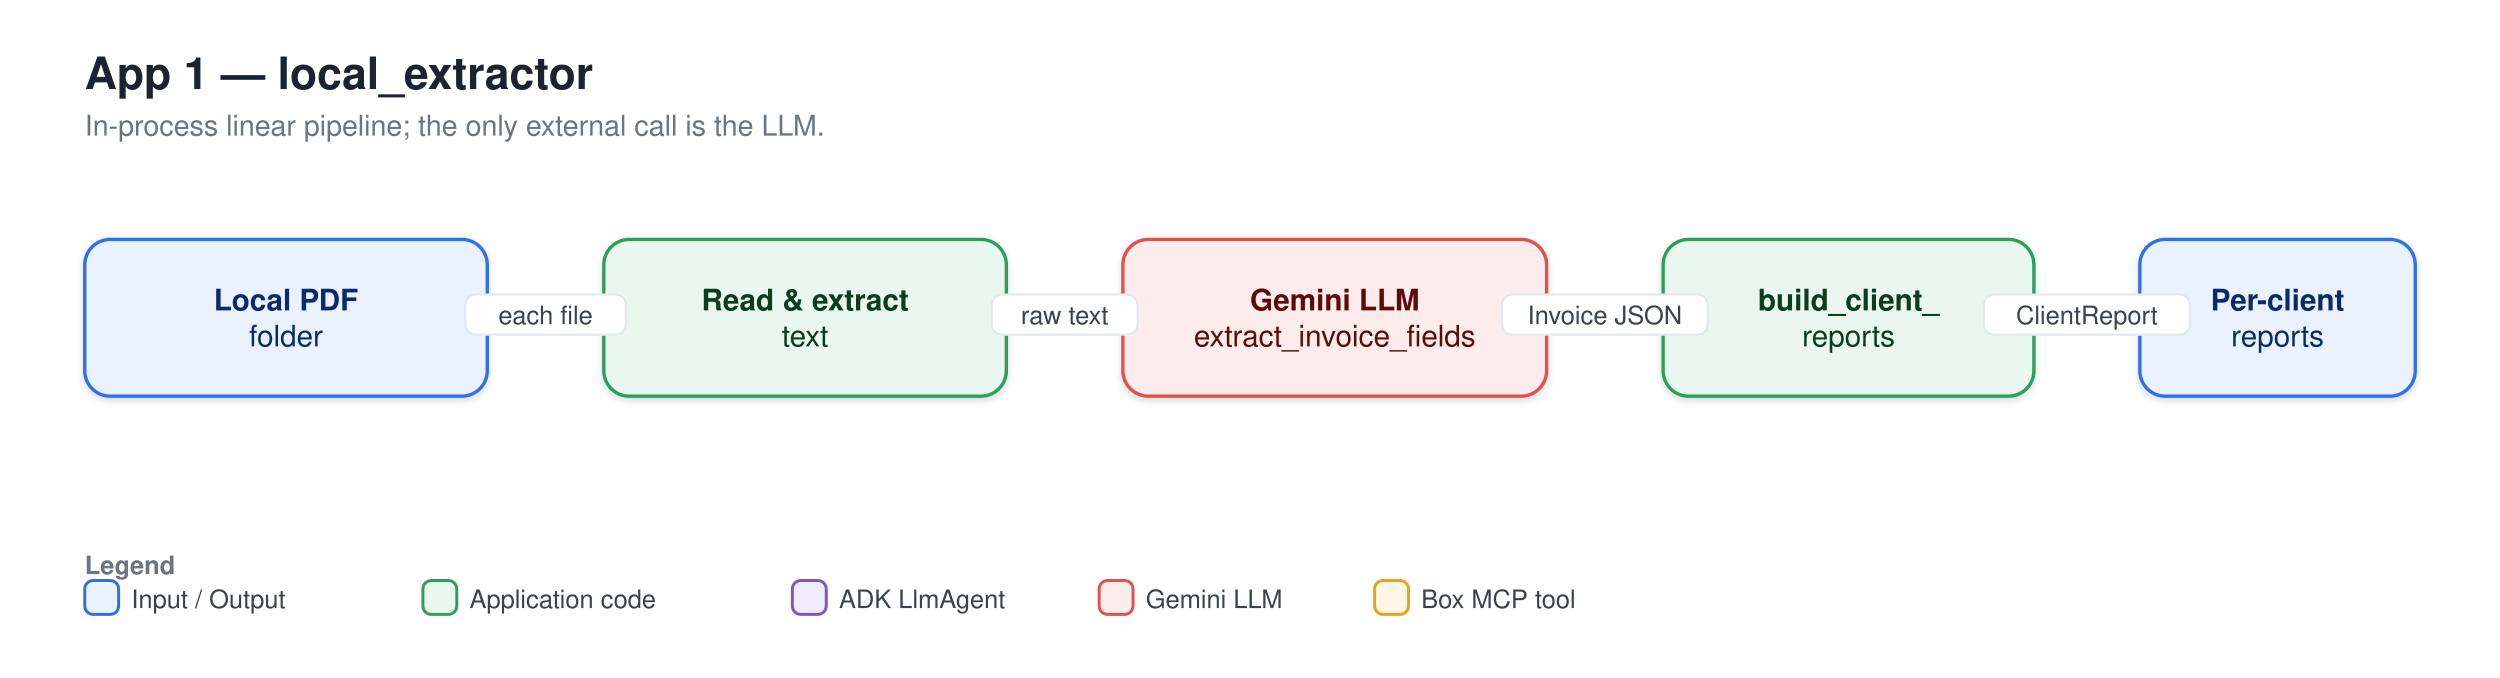
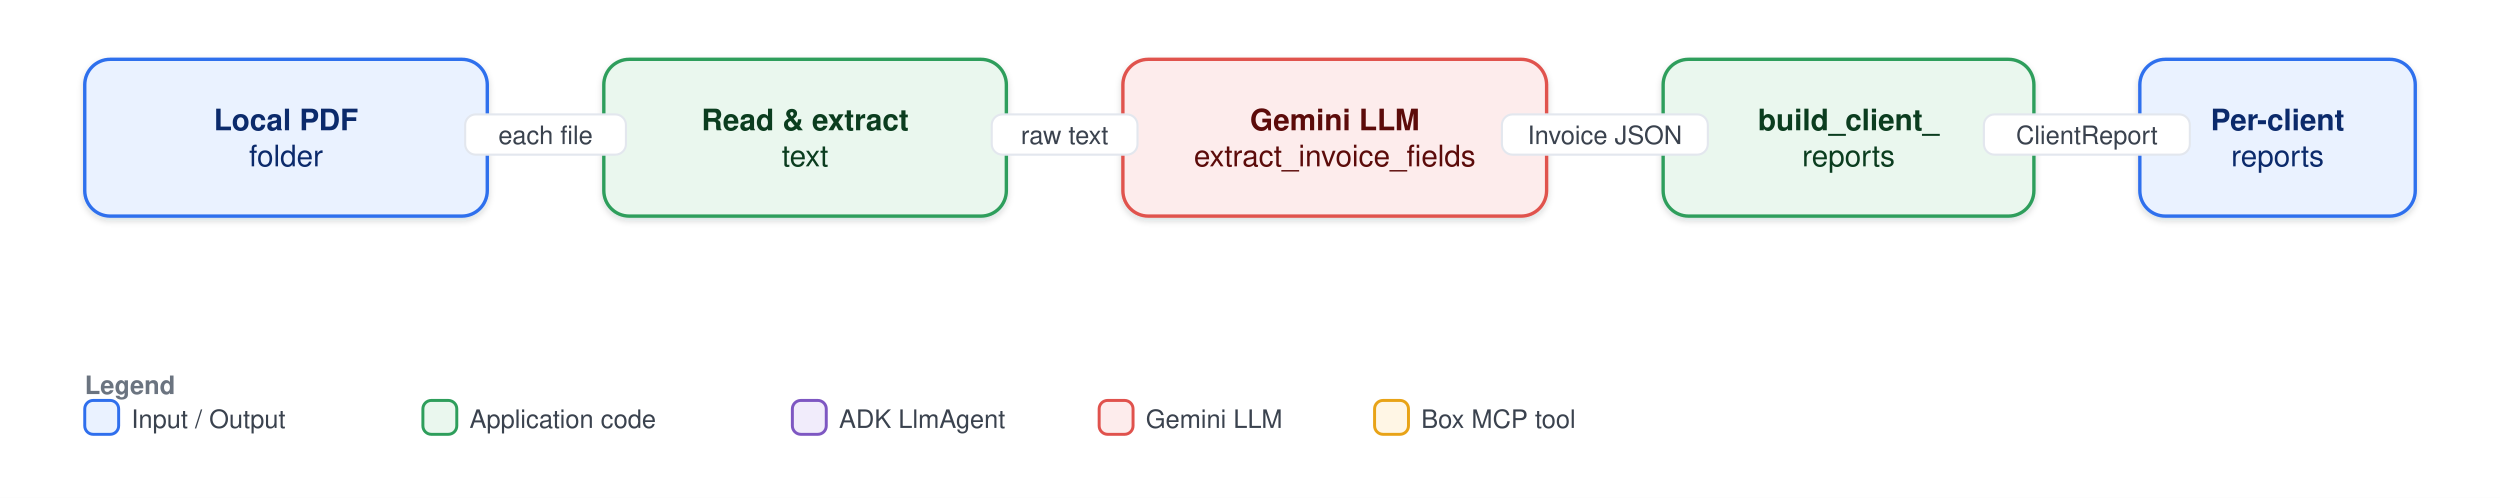
- <svg xmlns="http://www.w3.org/2000/svg" width="1180" height="320" viewBox="0 0 1180 320" font-family="'Helvetica Neue', Helvetica, Arial, sans-serif">
-   <rect width="1180" height="320" fill="#FFFFFF" />
+ <svg xmlns="http://www.w3.org/2000/svg" width="1180" height="235" viewBox="0 0 1180 235" font-family="'Helvetica Neue', Helvetica, Arial, sans-serif">
+   <rect width="1180" height="235" fill="#FFFFFF" />
  <defs>
    <marker id="ah" markerWidth="11" markerHeight="11" refX="8" refY="3.2" orient="auto" markerUnits="userSpaceOnUse">
      <path d="M0,0 L8,3.2 L0,6.4 Z" fill="#5A6472" />
    </marker>
    <marker id="ahs" markerWidth="11" markerHeight="11" refX="0" refY="3.2" orient="auto" markerUnits="userSpaceOnUse">
      <path d="M8,0 L0,3.2 L8,6.4 Z" fill="#5A6472" />
    </marker>
    <filter id="ds" x="-20%" y="-20%" width="140%" height="140%">
      <feDropShadow dx="0" dy="1.5" stdDeviation="1.6" flood-color="#1B2330" flood-opacity="0.16" />
    </filter>
  </defs>
-   <text x="40" y="42" font-family="'Helvetica Neue', Helvetica, Arial, sans-serif" font-size="21" font-weight="700" fill="#1B2330" text-anchor="start">App 1 — local_extractor</text>
-   <text x="40" y="64" font-family="'Helvetica Neue', Helvetica, Arial, sans-serif" font-size="13.5" font-weight="400" fill="#6B7480" text-anchor="start">In-process linear pipeline; the only external call is the LLM.</text>
-   <rect x="40" y="113" width="190" height="74" rx="12" ry="12" fill="#EAF2FF" stroke="#2F6FED" stroke-width="1.6" filter="url(#ds)" />
-   <text x="135.0" y="146.5" font-family="'Helvetica Neue', Helvetica, Arial, sans-serif" font-size="14" font-weight="600" fill="#0B2A6B" text-anchor="middle">Local PDF</text>
-   <text x="135.0" y="163.5" font-family="'Helvetica Neue', Helvetica, Arial, sans-serif" font-size="14" font-weight="400" fill="#0B2A6B" text-anchor="middle">folder</text>
-   <rect x="285" y="113" width="190" height="74" rx="12" ry="12" fill="#EAF7EE" stroke="#2E9E5B" stroke-width="1.6" filter="url(#ds)" />
-   <text x="380.0" y="146.5" font-family="'Helvetica Neue', Helvetica, Arial, sans-serif" font-size="14" font-weight="600" fill="#0B3D1F" text-anchor="middle">Read &amp; extract</text>
-   <text x="380.0" y="163.5" font-family="'Helvetica Neue', Helvetica, Arial, sans-serif" font-size="14" font-weight="400" fill="#0B3D1F" text-anchor="middle">text</text>
-   <rect x="530" y="113" width="200" height="74" rx="12" ry="12" fill="#FDECEC" stroke="#E0524D" stroke-width="1.6" filter="url(#ds)" />
-   <text x="630.0" y="146.5" font-family="'Helvetica Neue', Helvetica, Arial, sans-serif" font-size="14" font-weight="600" fill="#5C0B0A" text-anchor="middle">Gemini LLM</text>
-   <text x="630.0" y="163.5" font-family="'Helvetica Neue', Helvetica, Arial, sans-serif" font-size="14" font-weight="400" fill="#5C0B0A" text-anchor="middle">extract_invoice_fields</text>
-   <rect x="785" y="113" width="175" height="74" rx="12" ry="12" fill="#EAF7EE" stroke="#2E9E5B" stroke-width="1.6" filter="url(#ds)" />
-   <text x="872.5" y="146.5" font-family="'Helvetica Neue', Helvetica, Arial, sans-serif" font-size="14" font-weight="600" fill="#0B3D1F" text-anchor="middle">build_client_</text>
-   <text x="872.5" y="163.5" font-family="'Helvetica Neue', Helvetica, Arial, sans-serif" font-size="14" font-weight="400" fill="#0B3D1F" text-anchor="middle">reports</text>
-   <rect x="1010" y="113" width="130" height="74" rx="12" ry="12" fill="#EAF2FF" stroke="#2F6FED" stroke-width="1.6" filter="url(#ds)" />
-   <text x="1075.0" y="146.5" font-family="'Helvetica Neue', Helvetica, Arial, sans-serif" font-size="14" font-weight="600" fill="#0B2A6B" text-anchor="middle">Per-client</text>
-   <text x="1075.0" y="163.5" font-family="'Helvetica Neue', Helvetica, Arial, sans-serif" font-size="14" font-weight="400" fill="#0B2A6B" text-anchor="middle">reports</text>
-   <line x1="230" y1="150.0" x2="285" y2="150.0" stroke="#5A6472" stroke-width="1.8" marker-end="url(#ah)" />
-   <rect x="219.55" y="139.0" width="75.9" height="19" rx="5" fill="#FFFFFF" stroke="#E3E7EE" stroke-width="1" />
-   <text x="257.5" y="153.0" font-family="'Helvetica Neue', Helvetica, Arial, sans-serif" font-size="12" font-weight="400" fill="#3A424E" text-anchor="middle">each file</text>
-   <line x1="475" y1="150.0" x2="530" y2="150.0" stroke="#5A6472" stroke-width="1.8" marker-end="url(#ah)" />
-   <rect x="468.1" y="139.0" width="68.8" height="19" rx="5" fill="#FFFFFF" stroke="#E3E7EE" stroke-width="1" />
-   <text x="502.5" y="153.0" font-family="'Helvetica Neue', Helvetica, Arial, sans-serif" font-size="12" font-weight="400" fill="#3A424E" text-anchor="middle">raw text</text>
-   <line x1="730" y1="150.0" x2="785" y2="150.0" stroke="#5A6472" stroke-width="1.8" marker-end="url(#ah)" />
-   <rect x="708.9" y="139.0" width="97.2" height="19" rx="5" fill="#FFFFFF" stroke="#E3E7EE" stroke-width="1" />
-   <text x="757.5" y="153.0" font-family="'Helvetica Neue', Helvetica, Arial, sans-serif" font-size="12" font-weight="400" fill="#3A424E" text-anchor="middle">Invoice JSON</text>
-   <line x1="960" y1="150.0" x2="1010" y2="150.0" stroke="#5A6472" stroke-width="1.8" marker-end="url(#ah)" />
-   <rect x="936.4" y="139.0" width="97.2" height="19" rx="5" fill="#FFFFFF" stroke="#E3E7EE" stroke-width="1" />
-   <text x="985.0" y="153.0" font-family="'Helvetica Neue', Helvetica, Arial, sans-serif" font-size="12" font-weight="400" fill="#3A424E" text-anchor="middle">ClientReport</text>
-   <text x="40" y="271" font-family="'Helvetica Neue', Helvetica, Arial, sans-serif" font-size="12" font-weight="600" fill="#6B7480" text-anchor="start">Legend</text>
-   <rect x="40" y="274" width="16" height="16" rx="4" ry="4" fill="#EAF2FF" stroke="#2F6FED" stroke-width="1.4" />
-   <text x="62" y="287" font-family="'Helvetica Neue', Helvetica, Arial, sans-serif" font-size="12" font-weight="400" fill="#3A424E" text-anchor="start">Input / Output</text>
-   <rect x="199.6" y="274" width="16" height="16" rx="4" ry="4" fill="#EAF7EE" stroke="#2E9E5B" stroke-width="1.4" />
-   <text x="221.6" y="287" font-family="'Helvetica Neue', Helvetica, Arial, sans-serif" font-size="12" font-weight="400" fill="#3A424E" text-anchor="start">Application code</text>
-   <rect x="374.0" y="274" width="16" height="16" rx="4" ry="4" fill="#F1ECFB" stroke="#7E57C2" stroke-width="1.4" />
-   <text x="396.0" y="287" font-family="'Helvetica Neue', Helvetica, Arial, sans-serif" font-size="12" font-weight="400" fill="#3A424E" text-anchor="start">ADK LlmAgent</text>
-   <rect x="518.8" y="274" width="16" height="16" rx="4" ry="4" fill="#FDECEC" stroke="#E0524D" stroke-width="1.4" />
-   <text x="540.8" y="287" font-family="'Helvetica Neue', Helvetica, Arial, sans-serif" font-size="12" font-weight="400" fill="#3A424E" text-anchor="start">Gemini LLM</text>
-   <rect x="648.8" y="274" width="16" height="16" rx="4" ry="4" fill="#FFF6E5" stroke="#E8A317" stroke-width="1.4" />
-   <text x="670.8" y="287" font-family="'Helvetica Neue', Helvetica, Arial, sans-serif" font-size="12" font-weight="400" fill="#3A424E" text-anchor="start">Box MCP tool</text>
+   <g transform="translate(0,-85)">
+     <rect x="40" y="113" width="190" height="74" rx="12" ry="12" fill="#EAF2FF" stroke="#2F6FED" stroke-width="1.6" filter="url(#ds)" />
+     <text x="135.0" y="146.5" font-family="'Helvetica Neue', Helvetica, Arial, sans-serif" font-size="14" font-weight="600" fill="#0B2A6B" text-anchor="middle">Local PDF</text>
+     <text x="135.0" y="163.5" font-family="'Helvetica Neue', Helvetica, Arial, sans-serif" font-size="14" font-weight="400" fill="#0B2A6B" text-anchor="middle">folder</text>
+     <rect x="285" y="113" width="190" height="74" rx="12" ry="12" fill="#EAF7EE" stroke="#2E9E5B" stroke-width="1.6" filter="url(#ds)" />
+     <text x="380.0" y="146.5" font-family="'Helvetica Neue', Helvetica, Arial, sans-serif" font-size="14" font-weight="600" fill="#0B3D1F" text-anchor="middle">Read &amp; extract</text>
+     <text x="380.0" y="163.5" font-family="'Helvetica Neue', Helvetica, Arial, sans-serif" font-size="14" font-weight="400" fill="#0B3D1F" text-anchor="middle">text</text>
+     <rect x="530" y="113" width="200" height="74" rx="12" ry="12" fill="#FDECEC" stroke="#E0524D" stroke-width="1.6" filter="url(#ds)" />
+     <text x="630.0" y="146.5" font-family="'Helvetica Neue', Helvetica, Arial, sans-serif" font-size="14" font-weight="600" fill="#5C0B0A" text-anchor="middle">Gemini LLM</text>
+     <text x="630.0" y="163.5" font-family="'Helvetica Neue', Helvetica, Arial, sans-serif" font-size="14" font-weight="400" fill="#5C0B0A" text-anchor="middle">extract_invoice_fields</text>
+     <rect x="785" y="113" width="175" height="74" rx="12" ry="12" fill="#EAF7EE" stroke="#2E9E5B" stroke-width="1.6" filter="url(#ds)" />
+     <text x="872.5" y="146.5" font-family="'Helvetica Neue', Helvetica, Arial, sans-serif" font-size="14" font-weight="600" fill="#0B3D1F" text-anchor="middle">build_client_</text>
+     <text x="872.5" y="163.5" font-family="'Helvetica Neue', Helvetica, Arial, sans-serif" font-size="14" font-weight="400" fill="#0B3D1F" text-anchor="middle">reports</text>
+     <rect x="1010" y="113" width="130" height="74" rx="12" ry="12" fill="#EAF2FF" stroke="#2F6FED" stroke-width="1.6" filter="url(#ds)" />
+     <text x="1075.0" y="146.5" font-family="'Helvetica Neue', Helvetica, Arial, sans-serif" font-size="14" font-weight="600" fill="#0B2A6B" text-anchor="middle">Per-client</text>
+     <text x="1075.0" y="163.5" font-family="'Helvetica Neue', Helvetica, Arial, sans-serif" font-size="14" font-weight="400" fill="#0B2A6B" text-anchor="middle">reports</text>
+     <line x1="230" y1="150.0" x2="285" y2="150.0" stroke="#5A6472" stroke-width="1.8" marker-end="url(#ah)" />
+     <rect x="219.55" y="139.0" width="75.9" height="19" rx="5" fill="#FFFFFF" stroke="#E3E7EE" stroke-width="1" />
+     <text x="257.5" y="153.0" font-family="'Helvetica Neue', Helvetica, Arial, sans-serif" font-size="12" font-weight="400" fill="#3A424E" text-anchor="middle">each file</text>
+     <line x1="475" y1="150.0" x2="530" y2="150.0" stroke="#5A6472" stroke-width="1.8" marker-end="url(#ah)" />
+     <rect x="468.1" y="139.0" width="68.8" height="19" rx="5" fill="#FFFFFF" stroke="#E3E7EE" stroke-width="1" />
+     <text x="502.5" y="153.0" font-family="'Helvetica Neue', Helvetica, Arial, sans-serif" font-size="12" font-weight="400" fill="#3A424E" text-anchor="middle">raw text</text>
+     <line x1="730" y1="150.0" x2="785" y2="150.0" stroke="#5A6472" stroke-width="1.8" marker-end="url(#ah)" />
+     <rect x="708.9" y="139.0" width="97.2" height="19" rx="5" fill="#FFFFFF" stroke="#E3E7EE" stroke-width="1" />
+     <text x="757.5" y="153.0" font-family="'Helvetica Neue', Helvetica, Arial, sans-serif" font-size="12" font-weight="400" fill="#3A424E" text-anchor="middle">Invoice JSON</text>
+     <line x1="960" y1="150.0" x2="1010" y2="150.0" stroke="#5A6472" stroke-width="1.8" marker-end="url(#ah)" />
+     <rect x="936.4" y="139.0" width="97.2" height="19" rx="5" fill="#FFFFFF" stroke="#E3E7EE" stroke-width="1" />
+     <text x="985.0" y="153.0" font-family="'Helvetica Neue', Helvetica, Arial, sans-serif" font-size="12" font-weight="400" fill="#3A424E" text-anchor="middle">ClientReport</text>
+     <text x="40" y="271" font-family="'Helvetica Neue', Helvetica, Arial, sans-serif" font-size="12" font-weight="600" fill="#6B7480" text-anchor="start">Legend</text>
+     <rect x="40" y="274" width="16" height="16" rx="4" ry="4" fill="#EAF2FF" stroke="#2F6FED" stroke-width="1.4" />
+     <text x="62" y="287" font-family="'Helvetica Neue', Helvetica, Arial, sans-serif" font-size="12" font-weight="400" fill="#3A424E" text-anchor="start">Input / Output</text>
+     <rect x="199.6" y="274" width="16" height="16" rx="4" ry="4" fill="#EAF7EE" stroke="#2E9E5B" stroke-width="1.4" />
+     <text x="221.6" y="287" font-family="'Helvetica Neue', Helvetica, Arial, sans-serif" font-size="12" font-weight="400" fill="#3A424E" text-anchor="start">Application code</text>
+     <rect x="374.0" y="274" width="16" height="16" rx="4" ry="4" fill="#F1ECFB" stroke="#7E57C2" stroke-width="1.4" />
+     <text x="396.0" y="287" font-family="'Helvetica Neue', Helvetica, Arial, sans-serif" font-size="12" font-weight="400" fill="#3A424E" text-anchor="start">ADK LlmAgent</text>
+     <rect x="518.8" y="274" width="16" height="16" rx="4" ry="4" fill="#FDECEC" stroke="#E0524D" stroke-width="1.4" />
+     <text x="540.8" y="287" font-family="'Helvetica Neue', Helvetica, Arial, sans-serif" font-size="12" font-weight="400" fill="#3A424E" text-anchor="start">Gemini LLM</text>
+     <rect x="648.8" y="274" width="16" height="16" rx="4" ry="4" fill="#FFF6E5" stroke="#E8A317" stroke-width="1.4" />
+     <text x="670.8" y="287" font-family="'Helvetica Neue', Helvetica, Arial, sans-serif" font-size="12" font-weight="400" fill="#3A424E" text-anchor="start">Box MCP tool</text>
+   </g>
</svg>
